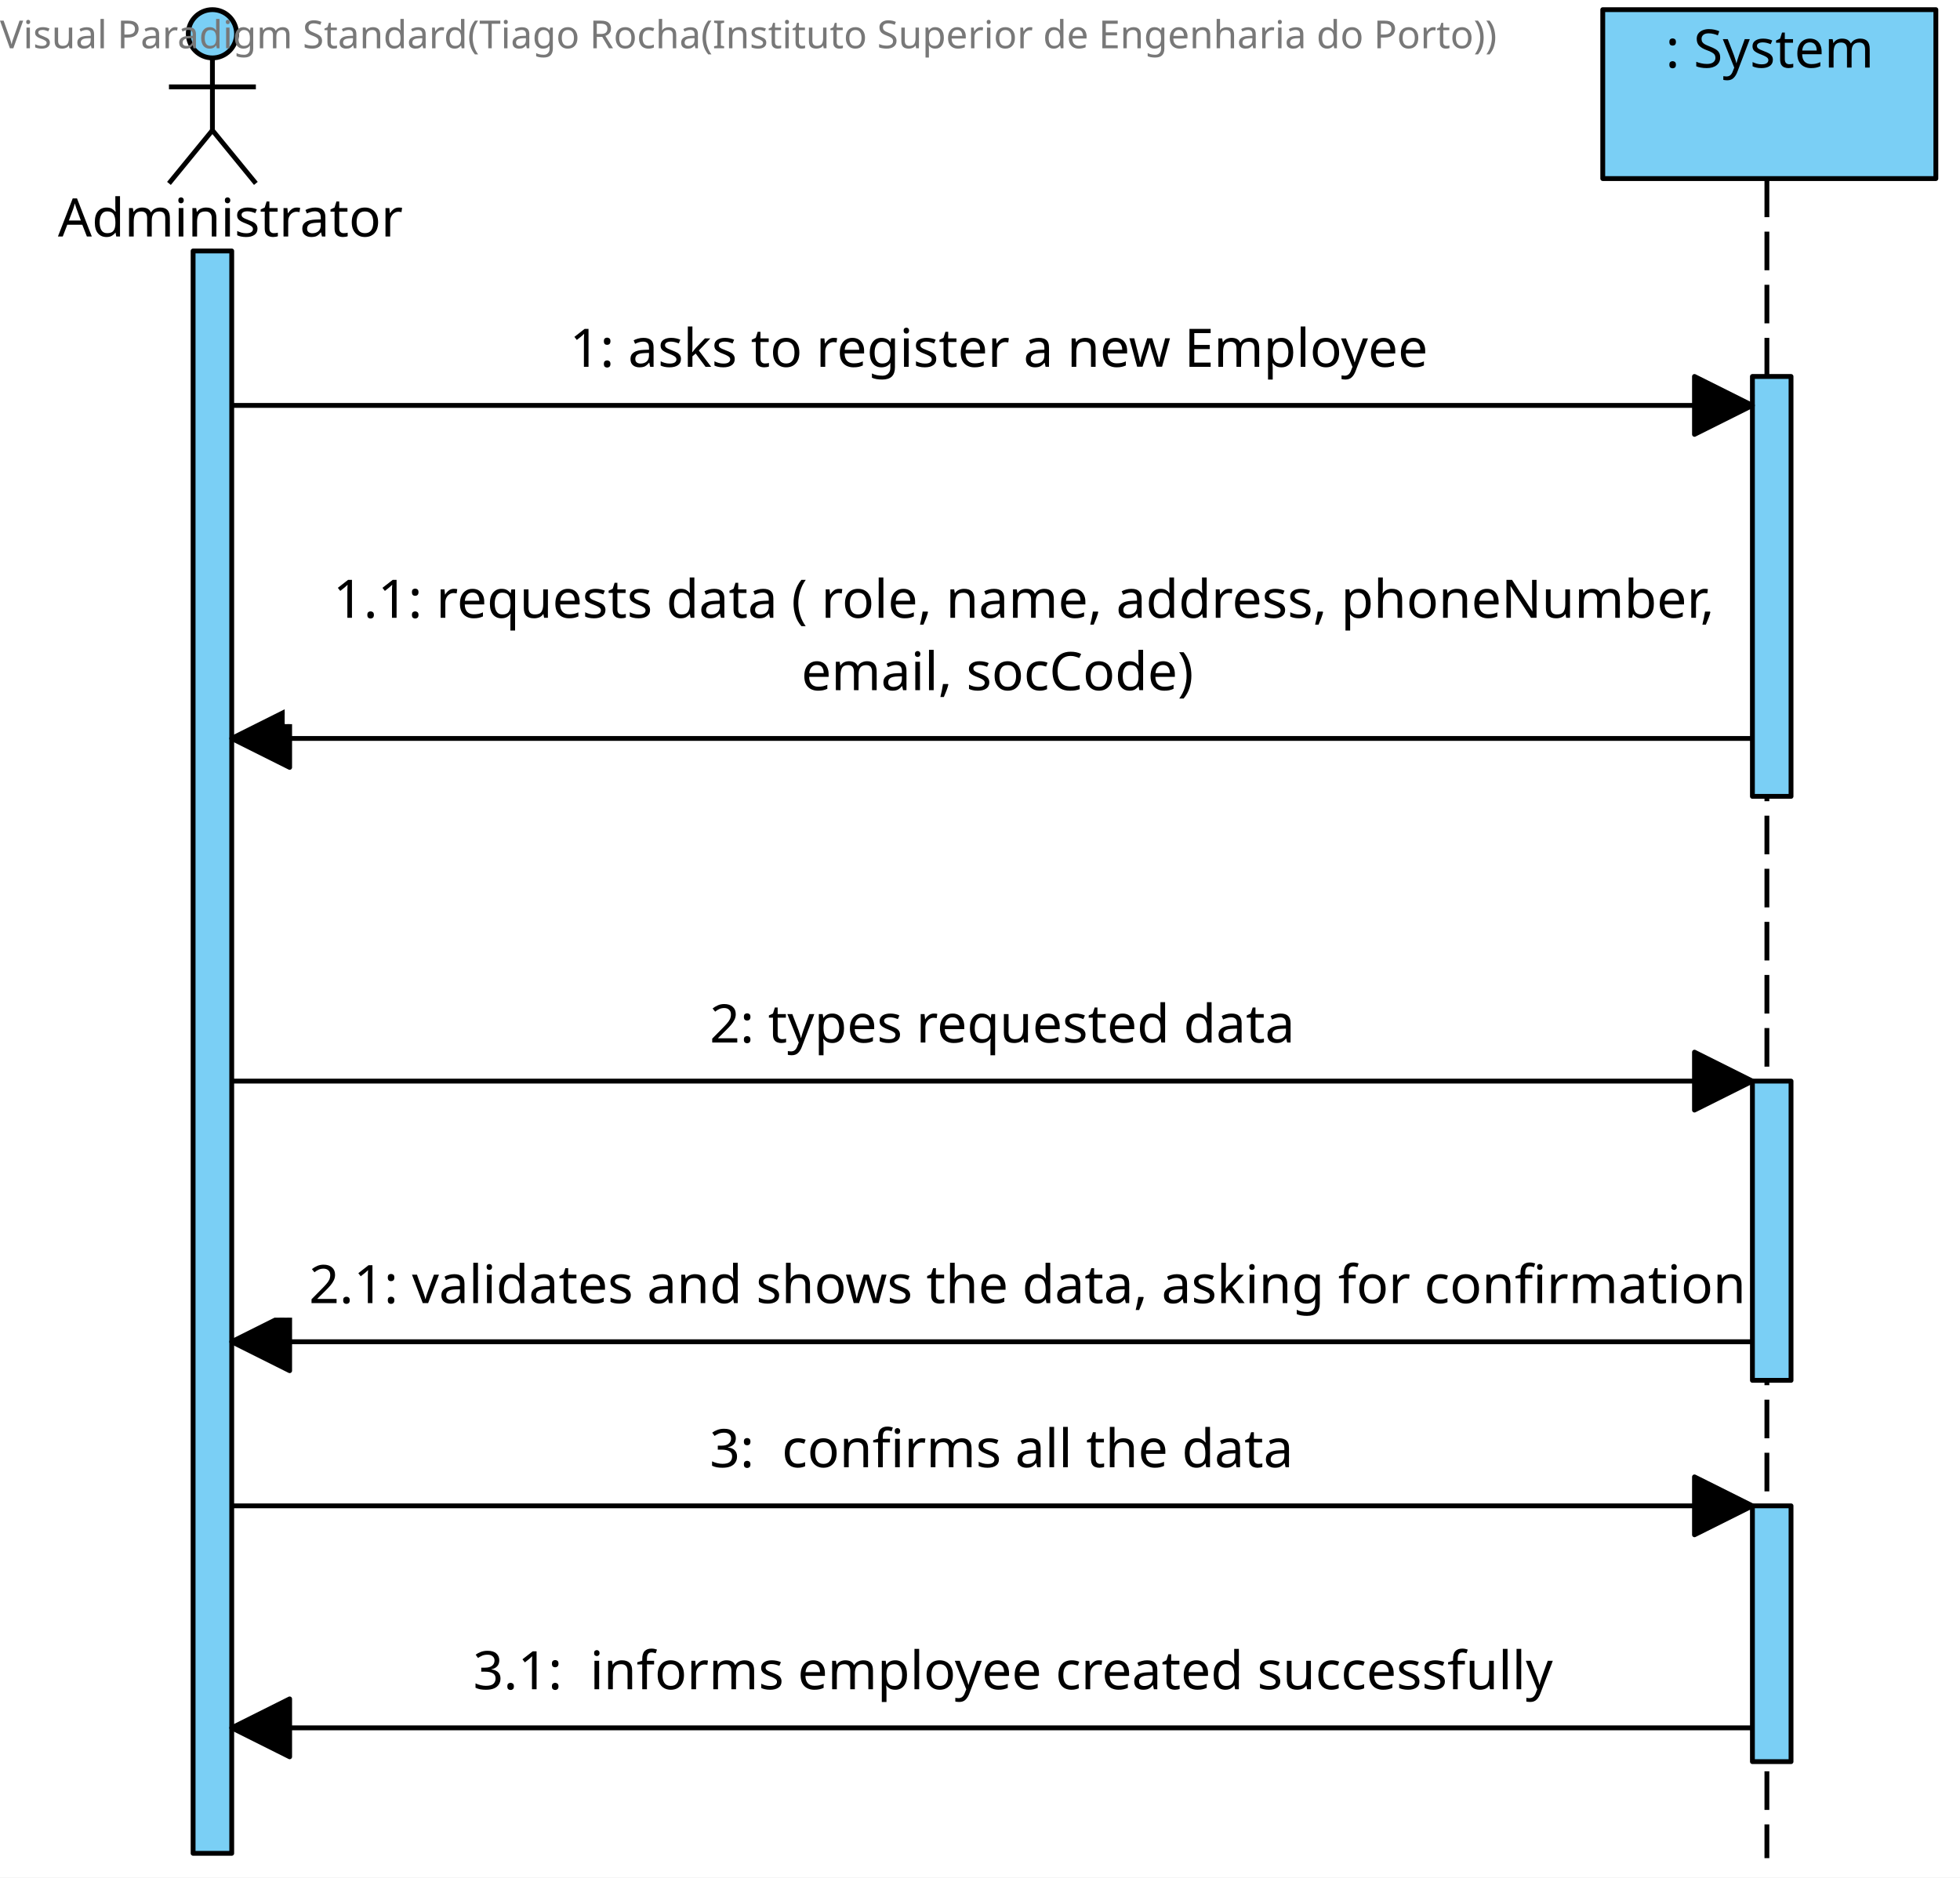
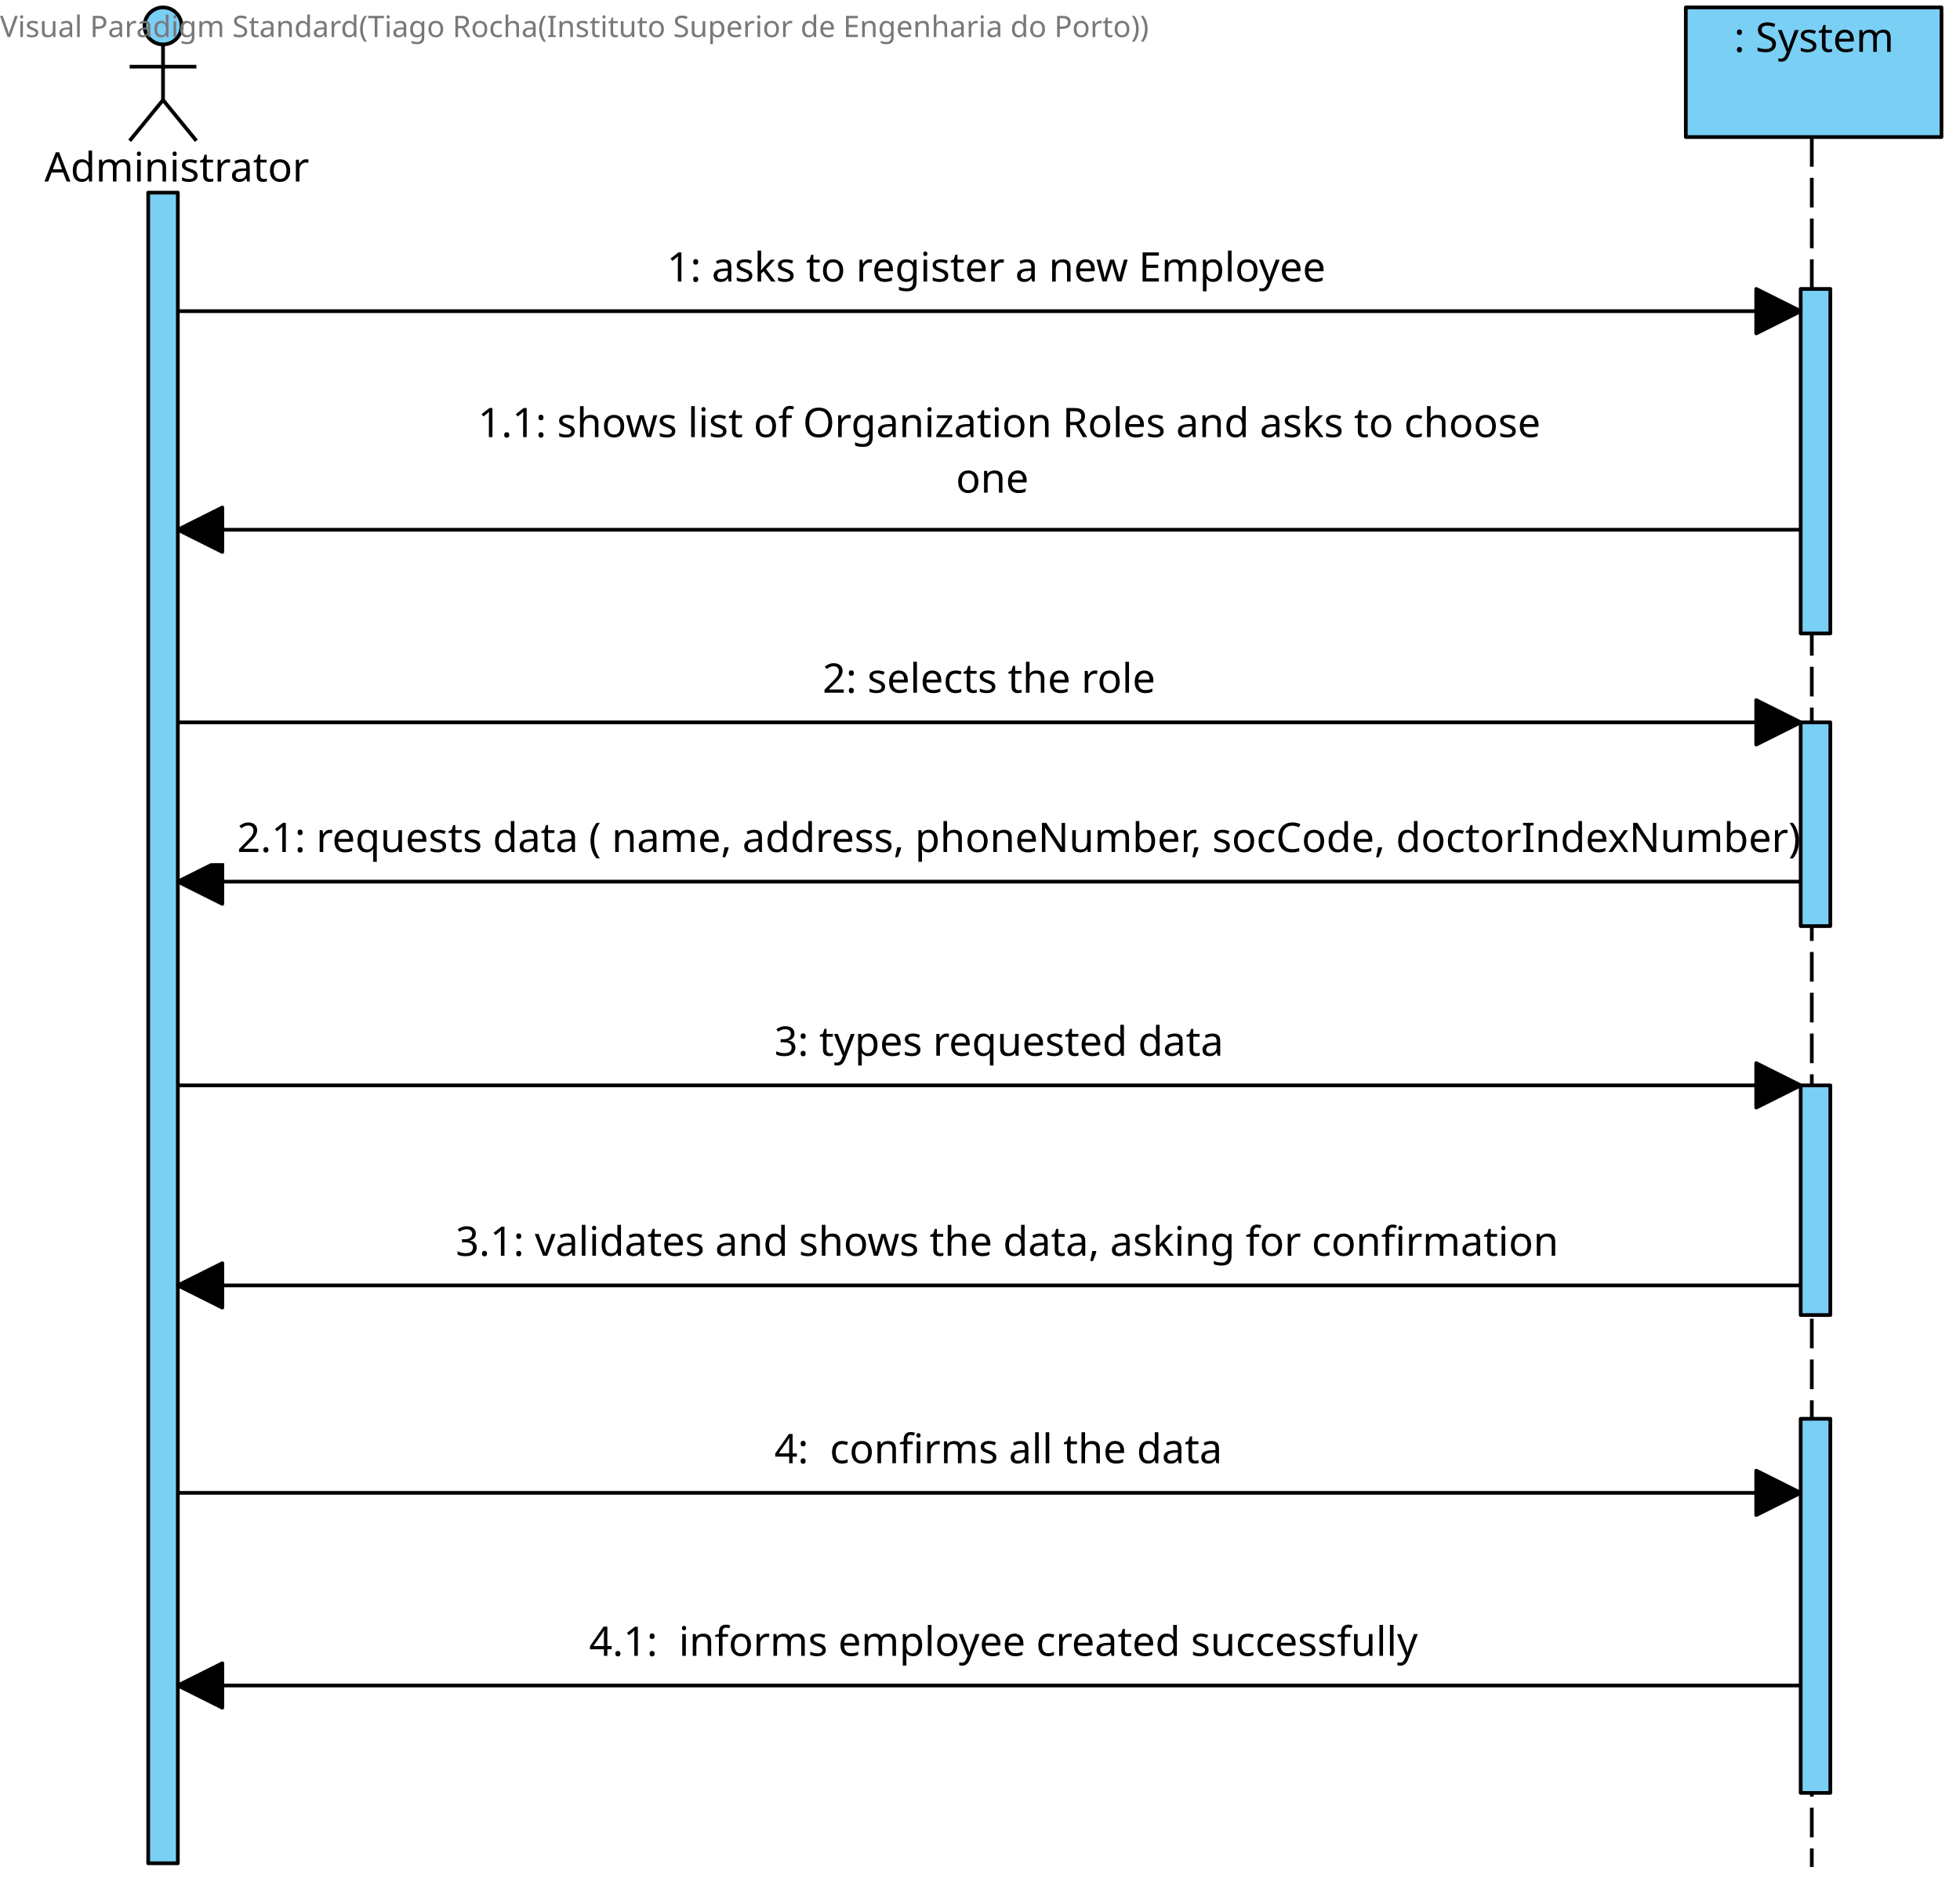
- <svg xmlns="http://www.w3.org/2000/svg" fill-opacity="0" color-rendering="auto" color-interpolation="auto" text-rendering="auto" stroke="rgb(0,0,0)" stroke-linecap="square" width="406" stroke-miterlimit="10" shape-rendering="auto" stroke-opacity="0" fill="rgb(0,0,0)" stroke-dasharray="none" font-weight="normal" stroke-width="1" height="389" font-family="'Dialog'" font-style="normal" stroke-linejoin="miter" font-size="12px" stroke-dashoffset="0" image-rendering="auto">
+ <svg xmlns="http://www.w3.org/2000/svg" fill-opacity="0" color-rendering="auto" color-interpolation="auto" text-rendering="auto" stroke="rgb(0,0,0)" stroke-linecap="square" width="529" stroke-miterlimit="10" shape-rendering="auto" stroke-opacity="0" fill="rgb(0,0,0)" stroke-dasharray="none" font-weight="normal" stroke-width="1" height="508" font-family="'Dialog'" font-style="normal" stroke-linejoin="miter" font-size="12px" stroke-dashoffset="0" image-rendering="auto">
  <defs id="genericDefs" />
  <g>
    <defs id="defs1">
      <clipPath clipPathUnits="userSpaceOnUse" id="clipPath1">
-         <path d="M-7 -7 L71 -7 L71 394 L-7 394 L-7 -7 Z" />
+         <path d="M-7 -7 L71 -7 L71 513 L-7 513 L-7 -7 Z" />
      </clipPath>
      <clipPath clipPathUnits="userSpaceOnUse" id="clipPath2">
-         <path d="M-7 -7 L81 -7 L81 394 L-7 394 L-7 -7 Z" />
+         <path d="M-7 -7 L81 -7 L81 513 L-7 513 L-7 -7 Z" />
      </clipPath>
      <clipPath clipPathUnits="userSpaceOnUse" id="clipPath3">
-         <path d="M-7 -7 L19 -7 L19 98 L-7 98 L-7 -7 Z" />
+         <path d="M-7 -7 L19 -7 L19 104 L-7 104 L-7 -7 Z" />
      </clipPath>
      <clipPath clipPathUnits="userSpaceOnUse" id="clipPath4">
        <path d="M-7 -7 L19 -7 L19 73 L-7 73 L-7 -7 Z" />
      </clipPath>
      <clipPath clipPathUnits="userSpaceOnUse" id="clipPath5">
-         <path d="M-7 -7 L19 -7 L19 64 L-7 64 L-7 -7 Z" />
+         <path d="M-7 -7 L19 -7 L19 112 L-7 112 L-7 -7 Z" />
      </clipPath>
      <clipPath clipPathUnits="userSpaceOnUse" id="clipPath6">
-         <path d="M-70 -15 L140 -15 L140 30 L-70 30 L-70 -15 Z" />
+         <path d="M-7 -7 L19 -7 L19 66 L-7 66 L-7 -7 Z" />
      </clipPath>
      <clipPath clipPathUnits="userSpaceOnUse" id="clipPath7">
        <path d="M-85 -15 L170 -15 L170 30 L-85 30 L-85 -15 Z" />
      </clipPath>
      <clipPath clipPathUnits="userSpaceOnUse" id="clipPath8">
-         <path d="M0 0 L419 0 L419 104 L0 104 L0 0 Z" />
+         <path d="M-70 -15 L140 -15 L140 30 L-70 30 L-70 -15 Z" />
      </clipPath>
      <clipPath clipPathUnits="userSpaceOnUse" id="clipPath9">
-         <path d="M89 3 L89 18 L4 18 L4 3 ZM303 30 L303 45 L111 45 L111 30 ZM0 0 L0 104 L61 104 L61 78 L357 78 L357 104 L419 104 L419 0 Z" />
+         <path d="M0 0 L542 0 L542 104 L0 104 L0 0 Z" />
      </clipPath>
      <clipPath clipPathUnits="userSpaceOnUse" id="clipPath10">
-         <path d="M357 9 L357 47 L61 47 L61 9 ZM0 0 L0 104 L139 104 L139 101 L274 101 L274 104 L419 104 L419 0 Z" />
+         <path d="M89 3 L89 18 L4 18 L4 3 ZM365 30 L365 45 L173 45 L173 30 ZM0 0 L0 104 L122 104 L122 68 L418 68 L418 104 L542 104 L542 0 Z" />
      </clipPath>
      <clipPath clipPathUnits="userSpaceOnUse" id="clipPath11">
-         <path d="M274 30 L274 45 L139 45 L139 30 ZM358 84 L358 99 L57 99 L57 84 ZM0 0 L0 104 L419 104 L419 0 Z" />
+         <path d="M418 9 L418 47 L122 47 L122 9 ZM322 82 L322 97 L215 97 L215 82 ZM0 0 L0 104 L542 104 L542 0 Z" />
      </clipPath>
      <clipPath clipPathUnits="userSpaceOnUse" id="clipPath12">
-         <path d="M358 30 L358 45 L57 45 L57 30 ZM273 64 L273 79 L139 79 L139 64 ZM0 0 L0 104 L419 104 L419 0 Z" />
+         <path d="M336 30 L336 45 L201 45 L201 30 ZM417 84 L417 99 L116 99 L116 84 ZM0 0 L0 104 L542 104 L542 0 Z" />
      </clipPath>
      <clipPath clipPathUnits="userSpaceOnUse" id="clipPath13">
-         <path d="M273 30 L273 45 L139 45 L139 30 ZM325 76 L325 91 L91 91 L91 76 ZM0 0 L0 104 L419 104 L419 0 L358 0 L358 11 L57 11 L57 0 Z" />
+         <path d="M417 30 L417 45 L116 45 L116 30 ZM335 86 L335 101 L201 101 L201 86 ZM0 0 L0 104 L542 104 L542 0 Z" />
      </clipPath>
      <clipPath clipPathUnits="userSpaceOnUse" id="clipPath14">
-         <path d="M325 30 L325 45 L91 45 L91 30 ZM0 0 L0 104 L419 104 L419 0 Z" />
+         <path d="M335 30 L335 45 L201 45 L201 30 ZM386 82 L386 97 L152 97 L152 82 ZM0 0 L0 104 L542 104 L542 0 Z" />
      </clipPath>
      <clipPath clipPathUnits="userSpaceOnUse" id="clipPath15">
+         <path d="M386 30 L386 45 L152 45 L152 30 ZM0 0 L0 104 L542 104 L542 0 Z" />
+       </clipPath>
+       <clipPath clipPathUnits="userSpaceOnUse" id="clipPath16">
+         <path d="M322 30 L322 45 L215 45 L215 30 ZM480 73 L480 88 L57 88 L57 73 ZM0 0 L0 104 L542 104 L542 0 Z" />
+       </clipPath>
+       <clipPath clipPathUnits="userSpaceOnUse" id="clipPath17">
+         <path d="M480 30 L480 45 L57 45 L57 30 ZM336 85 L336 100 L201 100 L201 85 ZM0 0 L0 104 L542 104 L542 0 L322 0 L322 2 L215 2 L215 0 Z" />
+       </clipPath>
+       <clipPath clipPathUnits="userSpaceOnUse" id="clipPath18">
+         <path d="M-423 -15 L846 -15 L846 30 L-423 30 L-423 -15 Z" />
+       </clipPath>
+       <clipPath clipPathUnits="userSpaceOnUse" id="clipPath19">
+         <path d="M-107 -15 L214 -15 L214 30 L-107 30 L-107 -15 Z" />
+       </clipPath>
+       <clipPath clipPathUnits="userSpaceOnUse" id="clipPath20">
        <path d="M-234 -15 L468 -15 L468 30 L-234 30 L-234 -15 Z" />
      </clipPath>
-       <clipPath clipPathUnits="userSpaceOnUse" id="clipPath16">
+       <clipPath clipPathUnits="userSpaceOnUse" id="clipPath21">
        <path d="M-134 -15 L268 -15 L268 30 L-134 30 L-134 -15 Z" />
      </clipPath>
-       <clipPath clipPathUnits="userSpaceOnUse" id="clipPath17">
+       <clipPath clipPathUnits="userSpaceOnUse" id="clipPath22">
        <path d="M-301 -15 L602 -15 L602 30 L-301 30 L-301 -15 Z" />
      </clipPath>
-       <clipPath clipPathUnits="userSpaceOnUse" id="clipPath18">
+       <clipPath clipPathUnits="userSpaceOnUse" id="clipPath23">
        <path d="M-135 -15 L270 -15 L270 30 L-135 30 L-135 -15 Z" />
      </clipPath>
-       <clipPath clipPathUnits="userSpaceOnUse" id="clipPath19">
+       <clipPath clipPathUnits="userSpaceOnUse" id="clipPath24">
        <path d="M-296 -38 L592 -38 L592 76 L-296 76 L-296 -38 Z" />
      </clipPath>
-       <clipPath clipPathUnits="userSpaceOnUse" id="clipPath20">
+       <clipPath clipPathUnits="userSpaceOnUse" id="clipPath25">
        <path d="M-192 -15 L384 -15 L384 30 L-192 30 L-192 -15 Z" />
      </clipPath>
    </defs>
    <g fill="white" text-rendering="geometricPrecision" fill-opacity="1" stroke-opacity="1" stroke="white">
-       <rect x="0" width="406" height="389" y="0" stroke="none" />
+       <rect x="0" width="529" height="508" y="0" stroke="none" />
    </g>
    <g font-size="11px" transform="translate(14,2)" fill-opacity="1" fill="rgb(122,207,245)" text-rendering="geometricPrecision" image-rendering="optimizeQuality" font-family="sans-serif" stroke="rgb(122,207,245)" stroke-opacity="1">
      <circle r="5" clip-path="url(#clipPath1)" cx="30" cy="5" stroke="none" />
-       <rect x="26" width="8" height="332" y="50" clip-path="url(#clipPath1)" stroke="none" />
+       <rect x="26" width="8" height="451" y="50" clip-path="url(#clipPath1)" stroke="none" />
    </g>
    <g stroke-linecap="butt" font-size="11px" transform="translate(14,2)" fill-opacity="1" fill="black" text-rendering="geometricPrecision" image-rendering="optimizeQuality" font-family="sans-serif" stroke-linejoin="round" stroke="black" stroke-opacity="1" stroke-miterlimit="0">
      <circle fill="none" r="5" clip-path="url(#clipPath1)" cx="30" cy="5" />
-       <rect fill="none" x="26" width="8" height="332" y="50" clip-path="url(#clipPath1)" />
+       <rect fill="none" x="26" width="8" height="451" y="50" clip-path="url(#clipPath1)" />
      <line y2="25" fill="none" x1="30" clip-path="url(#clipPath1)" x2="30" y1="10" />
      <line y2="36" fill="none" x1="30" clip-path="url(#clipPath1)" x2="21" y1="25" />
      <line y2="36" fill="none" x1="30" clip-path="url(#clipPath1)" x2="39" y1="25" />
      <line y2="16" fill="none" x1="21" clip-path="url(#clipPath1)" x2="39" y1="16" />
    </g>
-     <g font-size="11px" transform="translate(332,2)" fill-opacity="1" fill="rgb(122,207,245)" text-rendering="geometricPrecision" image-rendering="optimizeQuality" font-family="sans-serif" stroke="rgb(122,207,245)" stroke-opacity="1">
+     <g font-size="11px" transform="translate(455,2)" fill-opacity="1" fill="rgb(122,207,245)" text-rendering="geometricPrecision" image-rendering="optimizeQuality" font-family="sans-serif" stroke="rgb(122,207,245)" stroke-opacity="1">
      <rect x="0" width="69" height="35" y="0" clip-path="url(#clipPath2)" stroke="none" />
    </g>
-     <g stroke-linecap="butt" font-size="11px" transform="translate(332,2)" fill-opacity="1" fill="black" text-rendering="geometricPrecision" image-rendering="optimizeQuality" font-family="sans-serif" stroke-linejoin="round" stroke="black" stroke-opacity="1" stroke-miterlimit="0">
+     <g stroke-linecap="butt" font-size="11px" transform="translate(455,2)" fill-opacity="1" fill="black" text-rendering="geometricPrecision" image-rendering="optimizeQuality" font-family="sans-serif" stroke-linejoin="round" stroke="black" stroke-opacity="1" stroke-miterlimit="0">
      <rect fill="none" x="0" width="69" height="35" y="0" clip-path="url(#clipPath2)" />
-       <line clip-path="url(#clipPath2)" fill="none" x1="34" x2="34" y1="35" y2="383" stroke-linejoin="bevel" stroke-dasharray="8,3" />
-     </g>
-     <g font-size="11px" transform="translate(363,78)" fill-opacity="1" fill="rgb(122,207,245)" text-rendering="geometricPrecision" image-rendering="optimizeQuality" font-family="sans-serif" stroke="rgb(122,207,245)" stroke-opacity="1">
-       <rect x="0" width="8" height="87" y="0" clip-path="url(#clipPath3)" stroke="none" />
-     </g>
-     <g stroke-linecap="butt" font-size="11px" transform="translate(363,78)" fill-opacity="1" fill="black" text-rendering="geometricPrecision" image-rendering="optimizeQuality" font-family="sans-serif" stroke-linejoin="round" stroke="black" stroke-opacity="1" stroke-miterlimit="0">
-       <rect fill="none" x="0" width="8" height="87" y="0" clip-path="url(#clipPath3)" />
-     </g>
-     <g font-size="11px" transform="translate(363,224)" fill-opacity="1" fill="rgb(122,207,245)" text-rendering="geometricPrecision" image-rendering="optimizeQuality" font-family="sans-serif" stroke="rgb(122,207,245)" stroke-opacity="1">
+       <line clip-path="url(#clipPath2)" fill="none" x1="34" x2="34" y1="35" y2="502" stroke-linejoin="bevel" stroke-dasharray="8,3" />
+     </g>
+     <g font-size="11px" transform="translate(486,78)" fill-opacity="1" fill="rgb(122,207,245)" text-rendering="geometricPrecision" image-rendering="optimizeQuality" font-family="sans-serif" stroke="rgb(122,207,245)" stroke-opacity="1">
+       <rect x="0" width="8" height="93" y="0" clip-path="url(#clipPath3)" stroke="none" />
+     </g>
+     <g stroke-linecap="butt" font-size="11px" transform="translate(486,78)" fill-opacity="1" fill="black" text-rendering="geometricPrecision" image-rendering="optimizeQuality" font-family="sans-serif" stroke-linejoin="round" stroke="black" stroke-opacity="1" stroke-miterlimit="0">
+       <rect fill="none" x="0" width="8" height="93" y="0" clip-path="url(#clipPath3)" />
+     </g>
+     <g font-size="11px" transform="translate(486,293)" fill-opacity="1" fill="rgb(122,207,245)" text-rendering="geometricPrecision" image-rendering="optimizeQuality" font-family="sans-serif" stroke="rgb(122,207,245)" stroke-opacity="1">
      <rect x="0" width="8" height="62" y="0" clip-path="url(#clipPath4)" stroke="none" />
    </g>
-     <g stroke-linecap="butt" font-size="11px" transform="translate(363,224)" fill-opacity="1" fill="black" text-rendering="geometricPrecision" image-rendering="optimizeQuality" font-family="sans-serif" stroke-linejoin="round" stroke="black" stroke-opacity="1" stroke-miterlimit="0">
+     <g stroke-linecap="butt" font-size="11px" transform="translate(486,293)" fill-opacity="1" fill="black" text-rendering="geometricPrecision" image-rendering="optimizeQuality" font-family="sans-serif" stroke-linejoin="round" stroke="black" stroke-opacity="1" stroke-miterlimit="0">
      <rect fill="none" x="0" width="8" height="62" y="0" clip-path="url(#clipPath4)" />
    </g>
-     <g font-size="11px" transform="translate(363,312)" fill-opacity="1" fill="rgb(122,207,245)" text-rendering="geometricPrecision" image-rendering="optimizeQuality" font-family="sans-serif" stroke="rgb(122,207,245)" stroke-opacity="1">
-       <rect x="0" width="8" height="53" y="0" clip-path="url(#clipPath5)" stroke="none" />
-     </g>
-     <g stroke-linecap="butt" font-size="11px" transform="translate(363,312)" fill-opacity="1" fill="black" text-rendering="geometricPrecision" image-rendering="optimizeQuality" font-family="sans-serif" stroke-linejoin="round" stroke="black" stroke-opacity="1" stroke-miterlimit="0">
-       <rect fill="none" x="0" width="8" height="53" y="0" clip-path="url(#clipPath5)" />
-     </g>
-     <g font-size="11px" transform="translate(332,2)" fill-opacity="1" fill="black" text-rendering="geometricPrecision" image-rendering="optimizeQuality" font-family="sans-serif" stroke="black" stroke-opacity="1">
-       <text x="13" xml:space="preserve" y="12" clip-path="url(#clipPath6)" stroke="none">: System</text>
+     <g font-size="11px" transform="translate(486,383)" fill-opacity="1" fill="rgb(122,207,245)" text-rendering="geometricPrecision" image-rendering="optimizeQuality" font-family="sans-serif" stroke="rgb(122,207,245)" stroke-opacity="1">
+       <rect x="0" width="8" height="101" y="0" clip-path="url(#clipPath5)" stroke="none" />
+     </g>
+     <g stroke-linecap="butt" font-size="11px" transform="translate(486,383)" fill-opacity="1" fill="black" text-rendering="geometricPrecision" image-rendering="optimizeQuality" font-family="sans-serif" stroke-linejoin="round" stroke="black" stroke-opacity="1" stroke-miterlimit="0">
+       <rect fill="none" x="0" width="8" height="101" y="0" clip-path="url(#clipPath5)" />
+     </g>
+     <g font-size="11px" transform="translate(486,195)" fill-opacity="1" fill="rgb(122,207,245)" text-rendering="geometricPrecision" image-rendering="optimizeQuality" font-family="sans-serif" stroke="rgb(122,207,245)" stroke-opacity="1">
+       <rect x="0" width="8" height="55" y="0" clip-path="url(#clipPath6)" stroke="none" />
+     </g>
+     <g stroke-linecap="butt" font-size="11px" transform="translate(486,195)" fill-opacity="1" fill="black" text-rendering="geometricPrecision" image-rendering="optimizeQuality" font-family="sans-serif" stroke-linejoin="round" stroke="black" stroke-opacity="1" stroke-miterlimit="0">
+       <rect fill="none" x="0" width="8" height="55" y="0" clip-path="url(#clipPath6)" />
    </g>
    <g font-size="11px" transform="translate(2,37)" fill-opacity="1" fill="black" text-rendering="geometricPrecision" image-rendering="optimizeQuality" font-family="sans-serif" stroke="black" stroke-opacity="1">
      <text x="10" xml:space="preserve" y="12" clip-path="url(#clipPath7)" stroke="none">Administrator</text>
    </g>
+     <g font-size="11px" transform="translate(455,2)" fill-opacity="1" fill="black" text-rendering="geometricPrecision" image-rendering="optimizeQuality" font-family="sans-serif" stroke="black" stroke-opacity="1">
+       <text x="13" xml:space="preserve" y="12" clip-path="url(#clipPath8)" stroke="none">: System</text>
+     </g>
    <g stroke-linecap="butt" font-size="11px" transform="translate(-2,34)" fill-opacity="1" fill="black" text-rendering="geometricPrecision" image-rendering="optimizeQuality" font-family="sans-serif" stroke-linejoin="round" stroke="black" stroke-opacity="1">
-       <line y2="50" fill="none" x1="50" clip-path="url(#clipPath9)" x2="365" y1="50" />
-       <polygon points=" 365 50 353 44 353 56" clip-path="url(#clipPath9)" stroke="none" />
-       <polygon fill="none" points=" 365 50 353 44 353 56" clip-path="url(#clipPath9)" />
-     </g>
-     <g stroke-linecap="butt" font-size="11px" transform="translate(-2,103)" fill-opacity="1" fill="black" text-rendering="geometricPrecision" image-rendering="optimizeQuality" font-family="sans-serif" stroke-linejoin="round" stroke="black" stroke-opacity="1">
-       <line y2="50" fill="none" x1="365" clip-path="url(#clipPath10)" x2="50" y1="50" />
-       <polygon points=" 50 50 62 56 62 44" clip-path="url(#clipPath10)" stroke="none" />
-       <polygon fill="none" points=" 50 50 62 56 62 44" clip-path="url(#clipPath10)" />
-     </g>
-     <g stroke-linecap="butt" font-size="11px" transform="translate(-2,174)" fill-opacity="1" fill="black" text-rendering="geometricPrecision" image-rendering="optimizeQuality" font-family="sans-serif" stroke-linejoin="round" stroke="black" stroke-opacity="1">
-       <line y2="50" fill="none" x1="50" clip-path="url(#clipPath11)" x2="365" y1="50" />
-       <polygon points=" 365 50 353 44 353 56" clip-path="url(#clipPath11)" stroke="none" />
-       <polygon fill="none" points=" 365 50 353 44 353 56" clip-path="url(#clipPath11)" />
-     </g>
-     <g stroke-linecap="butt" font-size="11px" transform="translate(-2,228)" fill-opacity="1" fill="black" text-rendering="geometricPrecision" image-rendering="optimizeQuality" font-family="sans-serif" stroke-linejoin="round" stroke="black" stroke-opacity="1">
-       <line y2="50" fill="none" x1="365" clip-path="url(#clipPath12)" x2="50" y1="50" />
-       <polygon points=" 50 50 62 56 62 44" clip-path="url(#clipPath12)" stroke="none" />
-       <polygon fill="none" points=" 50 50 62 56 62 44" clip-path="url(#clipPath12)" />
-     </g>
-     <g stroke-linecap="butt" font-size="11px" transform="translate(-2,262)" fill-opacity="1" fill="black" text-rendering="geometricPrecision" image-rendering="optimizeQuality" font-family="sans-serif" stroke-linejoin="round" stroke="black" stroke-opacity="1">
-       <line y2="50" fill="none" x1="50" clip-path="url(#clipPath13)" x2="365" y1="50" />
-       <polygon points=" 365 50 353 44 353 56" clip-path="url(#clipPath13)" stroke="none" />
-       <polygon fill="none" points=" 365 50 353 44 353 56" clip-path="url(#clipPath13)" />
-     </g>
-     <g stroke-linecap="butt" font-size="11px" transform="translate(-2,308)" fill-opacity="1" fill="black" text-rendering="geometricPrecision" image-rendering="optimizeQuality" font-family="sans-serif" stroke-linejoin="round" stroke="black" stroke-opacity="1">
-       <line y2="50" fill="none" x1="365" clip-path="url(#clipPath14)" x2="50" y1="50" />
-       <polygon points=" 50 50 62 56 62 44" clip-path="url(#clipPath14)" stroke="none" />
-       <polygon fill="none" points=" 50 50 62 56 62 44" clip-path="url(#clipPath14)" />
-     </g>
-     <g font-size="11px" transform="translate(89,338)" fill-opacity="1" fill="white" text-rendering="geometricPrecision" image-rendering="optimizeQuality" font-family="sans-serif" stroke="white" stroke-opacity="1">
-       <rect x="0" width="234" height="15" y="0" clip-path="url(#clipPath15)" stroke="none" />
-       <text fill="black" x="9" xml:space="preserve" y="12" clip-path="url(#clipPath15)" stroke="none">3.1:  informs employee created successfully</text>
-     </g>
-     <g font-size="11px" transform="translate(137,292)" fill-opacity="1" fill="white" text-rendering="geometricPrecision" image-rendering="optimizeQuality" font-family="sans-serif" stroke="white" stroke-opacity="1">
-       <rect x="0" width="134" height="15" y="0" clip-path="url(#clipPath16)" stroke="none" />
-       <text fill="black" x="10" xml:space="preserve" y="12" clip-path="url(#clipPath16)" stroke="none">3:  confirms all the data</text>
-     </g>
-     <g font-size="11px" transform="translate(55,258)" fill-opacity="1" fill="white" text-rendering="geometricPrecision" image-rendering="optimizeQuality" font-family="sans-serif" stroke="white" stroke-opacity="1">
-       <rect x="0" width="301" height="15" y="0" clip-path="url(#clipPath17)" stroke="none" />
-       <text fill="black" x="9" xml:space="preserve" y="12" clip-path="url(#clipPath17)" stroke="none">2.1: validates and shows the data, asking for confirmation</text>
-     </g>
-     <g font-size="11px" transform="translate(137,204)" fill-opacity="1" fill="white" text-rendering="geometricPrecision" image-rendering="optimizeQuality" font-family="sans-serif" stroke="white" stroke-opacity="1">
-       <rect x="0" width="135" height="15" y="0" clip-path="url(#clipPath18)" stroke="none" />
-       <text fill="black" x="10" xml:space="preserve" y="12" clip-path="url(#clipPath18)" stroke="none">2: types requested data</text>
-     </g>
-     <g font-size="11px" transform="translate(59,112)" fill-opacity="1" fill="white" text-rendering="geometricPrecision" image-rendering="optimizeQuality" font-family="sans-serif" stroke="white" stroke-opacity="1">
-       <rect x="0" width="296" height="38" y="0" clip-path="url(#clipPath19)" stroke="none" />
-       <text fill="black" x="10" xml:space="preserve" y="16" clip-path="url(#clipPath19)" stroke="none">1.1: requests data ( role, name, address, phoneNumber,</text>
-       <text fill="black" x="107" xml:space="preserve" y="31" clip-path="url(#clipPath19)" stroke="none">email, socCode)</text>
-     </g>
-     <g font-size="11px" transform="translate(109,64)" fill-opacity="1" fill="white" text-rendering="geometricPrecision" image-rendering="optimizeQuality" font-family="sans-serif" stroke="white" stroke-opacity="1">
-       <rect x="0" width="192" height="15" y="0" clip-path="url(#clipPath20)" stroke="none" />
-       <text fill="black" x="9" xml:space="preserve" y="12" clip-path="url(#clipPath20)" stroke="none">1: asks to register a new Employee</text>
+       <line y2="50" fill="none" x1="50" clip-path="url(#clipPath10)" x2="488" y1="50" />
+       <polygon points=" 488 50 476 44 476 56" clip-path="url(#clipPath10)" stroke="none" />
+       <polygon fill="none" points=" 488 50 476 44 476 56" clip-path="url(#clipPath10)" />
+     </g>
+     <g stroke-linecap="butt" font-size="11px" transform="translate(-2,93)" fill-opacity="1" fill="black" text-rendering="geometricPrecision" image-rendering="optimizeQuality" font-family="sans-serif" stroke-linejoin="round" stroke="black" stroke-opacity="1">
+       <line y2="50" fill="none" x1="488" clip-path="url(#clipPath11)" x2="50" y1="50" />
+       <polygon points=" 50 50 62 56 62 44" clip-path="url(#clipPath11)" stroke="none" />
+       <polygon fill="none" points=" 50 50 62 56 62 44" clip-path="url(#clipPath11)" />
+     </g>
+     <g stroke-linecap="butt" font-size="11px" transform="translate(-2,243)" fill-opacity="1" fill="black" text-rendering="geometricPrecision" image-rendering="optimizeQuality" font-family="sans-serif" stroke-linejoin="round" stroke="black" stroke-opacity="1">
+       <line y2="50" fill="none" x1="50" clip-path="url(#clipPath12)" x2="488" y1="50" />
+       <polygon points=" 488 50 476 44 476 56" clip-path="url(#clipPath12)" stroke="none" />
+       <polygon fill="none" points=" 488 50 476 44 476 56" clip-path="url(#clipPath12)" />
+     </g>
+     <g stroke-linecap="butt" font-size="11px" transform="translate(-2,297)" fill-opacity="1" fill="black" text-rendering="geometricPrecision" image-rendering="optimizeQuality" font-family="sans-serif" stroke-linejoin="round" stroke="black" stroke-opacity="1">
+       <line y2="50" fill="none" x1="488" clip-path="url(#clipPath13)" x2="50" y1="50" />
+       <polygon points=" 50 50 62 56 62 44" clip-path="url(#clipPath13)" stroke="none" />
+       <polygon fill="none" points=" 50 50 62 56 62 44" clip-path="url(#clipPath13)" />
+     </g>
+     <g stroke-linecap="butt" font-size="11px" transform="translate(-2,353)" fill-opacity="1" fill="black" text-rendering="geometricPrecision" image-rendering="optimizeQuality" font-family="sans-serif" stroke-linejoin="round" stroke="black" stroke-opacity="1">
+       <line y2="50" fill="none" x1="50" clip-path="url(#clipPath14)" x2="488" y1="50" />
+       <polygon points=" 488 50 476 44 476 56" clip-path="url(#clipPath14)" stroke="none" />
+       <polygon fill="none" points=" 488 50 476 44 476 56" clip-path="url(#clipPath14)" />
+     </g>
+     <g stroke-linecap="butt" font-size="11px" transform="translate(-2,405)" fill-opacity="1" fill="black" text-rendering="geometricPrecision" image-rendering="optimizeQuality" font-family="sans-serif" stroke-linejoin="round" stroke="black" stroke-opacity="1">
+       <line y2="50" fill="none" x1="488" clip-path="url(#clipPath15)" x2="50" y1="50" />
+       <polygon points=" 50 50 62 56 62 44" clip-path="url(#clipPath15)" stroke="none" />
+       <polygon fill="none" points=" 50 50 62 56 62 44" clip-path="url(#clipPath15)" />
+     </g>
+     <g stroke-linecap="butt" font-size="11px" transform="translate(-2,145)" fill-opacity="1" fill="black" text-rendering="geometricPrecision" image-rendering="optimizeQuality" font-family="sans-serif" stroke-linejoin="round" stroke="black" stroke-opacity="1">
+       <line y2="50" fill="none" x1="50" clip-path="url(#clipPath16)" x2="488" y1="50" />
+       <polygon points=" 488 50 476 44 476 56" clip-path="url(#clipPath16)" stroke="none" />
+       <polygon fill="none" points=" 488 50 476 44 476 56" clip-path="url(#clipPath16)" />
+     </g>
+     <g stroke-linecap="butt" font-size="11px" transform="translate(-2,188)" fill-opacity="1" fill="black" text-rendering="geometricPrecision" image-rendering="optimizeQuality" font-family="sans-serif" stroke-linejoin="round" stroke="black" stroke-opacity="1">
+       <line y2="50" fill="none" x1="488" clip-path="url(#clipPath17)" x2="50" y1="50" />
+       <polygon points=" 50 50 62 56 62 44" clip-path="url(#clipPath17)" stroke="none" />
+       <polygon fill="none" points=" 50 50 62 56 62 44" clip-path="url(#clipPath17)" />
+     </g>
+     <g font-size="11px" transform="translate(55,218)" fill-opacity="1" fill="white" text-rendering="geometricPrecision" image-rendering="optimizeQuality" font-family="sans-serif" stroke="white" stroke-opacity="1">
+       <rect x="0" width="423" height="15" y="0" clip-path="url(#clipPath18)" stroke="none" />
+       <text fill="black" x="9" xml:space="preserve" y="12" clip-path="url(#clipPath18)" stroke="none">2.1: requests data ( name, address, phoneNumber, socCode, doctorIndexNumber)</text>
+     </g>
+     <g font-size="11px" transform="translate(213,175)" fill-opacity="1" fill="white" text-rendering="geometricPrecision" image-rendering="optimizeQuality" font-family="sans-serif" stroke="white" stroke-opacity="1">
+       <rect x="0" width="107" height="15" y="0" clip-path="url(#clipPath19)" stroke="none" />
+       <text fill="black" x="9" xml:space="preserve" y="12" clip-path="url(#clipPath19)" stroke="none">2: selects the role</text>
+     </g>
+     <g font-size="11px" transform="translate(150,435)" fill-opacity="1" fill="white" text-rendering="geometricPrecision" image-rendering="optimizeQuality" font-family="sans-serif" stroke="white" stroke-opacity="1">
+       <rect x="0" width="234" height="15" y="0" clip-path="url(#clipPath20)" stroke="none" />
+       <text fill="black" x="9" xml:space="preserve" y="12" clip-path="url(#clipPath20)" stroke="none">4.1:  informs employee created successfully</text>
+     </g>
+     <g font-size="11px" transform="translate(199,383)" fill-opacity="1" fill="white" text-rendering="geometricPrecision" image-rendering="optimizeQuality" font-family="sans-serif" stroke="white" stroke-opacity="1">
+       <rect x="0" width="134" height="15" y="0" clip-path="url(#clipPath21)" stroke="none" />
+       <text fill="black" x="10" xml:space="preserve" y="12" clip-path="url(#clipPath21)" stroke="none">4:  confirms all the data</text>
+     </g>
+     <g font-size="11px" transform="translate(114,327)" fill-opacity="1" fill="white" text-rendering="geometricPrecision" image-rendering="optimizeQuality" font-family="sans-serif" stroke="white" stroke-opacity="1">
+       <rect x="0" width="301" height="15" y="0" clip-path="url(#clipPath22)" stroke="none" />
+       <text fill="black" x="9" xml:space="preserve" y="12" clip-path="url(#clipPath22)" stroke="none">3.1: validates and shows the data, asking for confirmation</text>
+     </g>
+     <g font-size="11px" transform="translate(199,273)" fill-opacity="1" fill="white" text-rendering="geometricPrecision" image-rendering="optimizeQuality" font-family="sans-serif" stroke="white" stroke-opacity="1">
+       <rect x="0" width="135" height="15" y="0" clip-path="url(#clipPath23)" stroke="none" />
+       <text fill="black" x="10" xml:space="preserve" y="12" clip-path="url(#clipPath23)" stroke="none">3: types requested data</text>
+     </g>
+     <g font-size="11px" transform="translate(120,102)" fill-opacity="1" fill="white" text-rendering="geometricPrecision" image-rendering="optimizeQuality" font-family="sans-serif" stroke="white" stroke-opacity="1">
+       <rect x="0" width="296" height="38" y="0" clip-path="url(#clipPath24)" stroke="none" />
+       <text fill="black" x="9" xml:space="preserve" y="16" clip-path="url(#clipPath24)" stroke="none">1.1: shows list of Organization Roles and asks to choose</text>
+       <text fill="black" x="138" xml:space="preserve" y="31" clip-path="url(#clipPath24)" stroke="none">one</text>
+     </g>
+     <g font-size="11px" transform="translate(171,64)" fill-opacity="1" fill="white" text-rendering="geometricPrecision" image-rendering="optimizeQuality" font-family="sans-serif" stroke="white" stroke-opacity="1">
+       <rect x="0" width="192" height="15" y="0" clip-path="url(#clipPath25)" stroke="none" />
+       <text fill="black" x="9" xml:space="preserve" y="12" clip-path="url(#clipPath25)" stroke="none">1: asks to register a new Employee</text>
    </g>
    <g font-size="8px" fill-opacity="1" fill="rgb(120,120,120)" text-rendering="geometricPrecision" image-rendering="optimizeQuality" stroke="rgb(120,120,120)" stroke-opacity="1">
      <text x="0" xml:space="preserve" y="10" stroke="none">Visual Paradigm Standard(Tiago Rocha(Instituto Superior de Engenharia do Porto))</text>
    </g>
  </g>
</svg>
